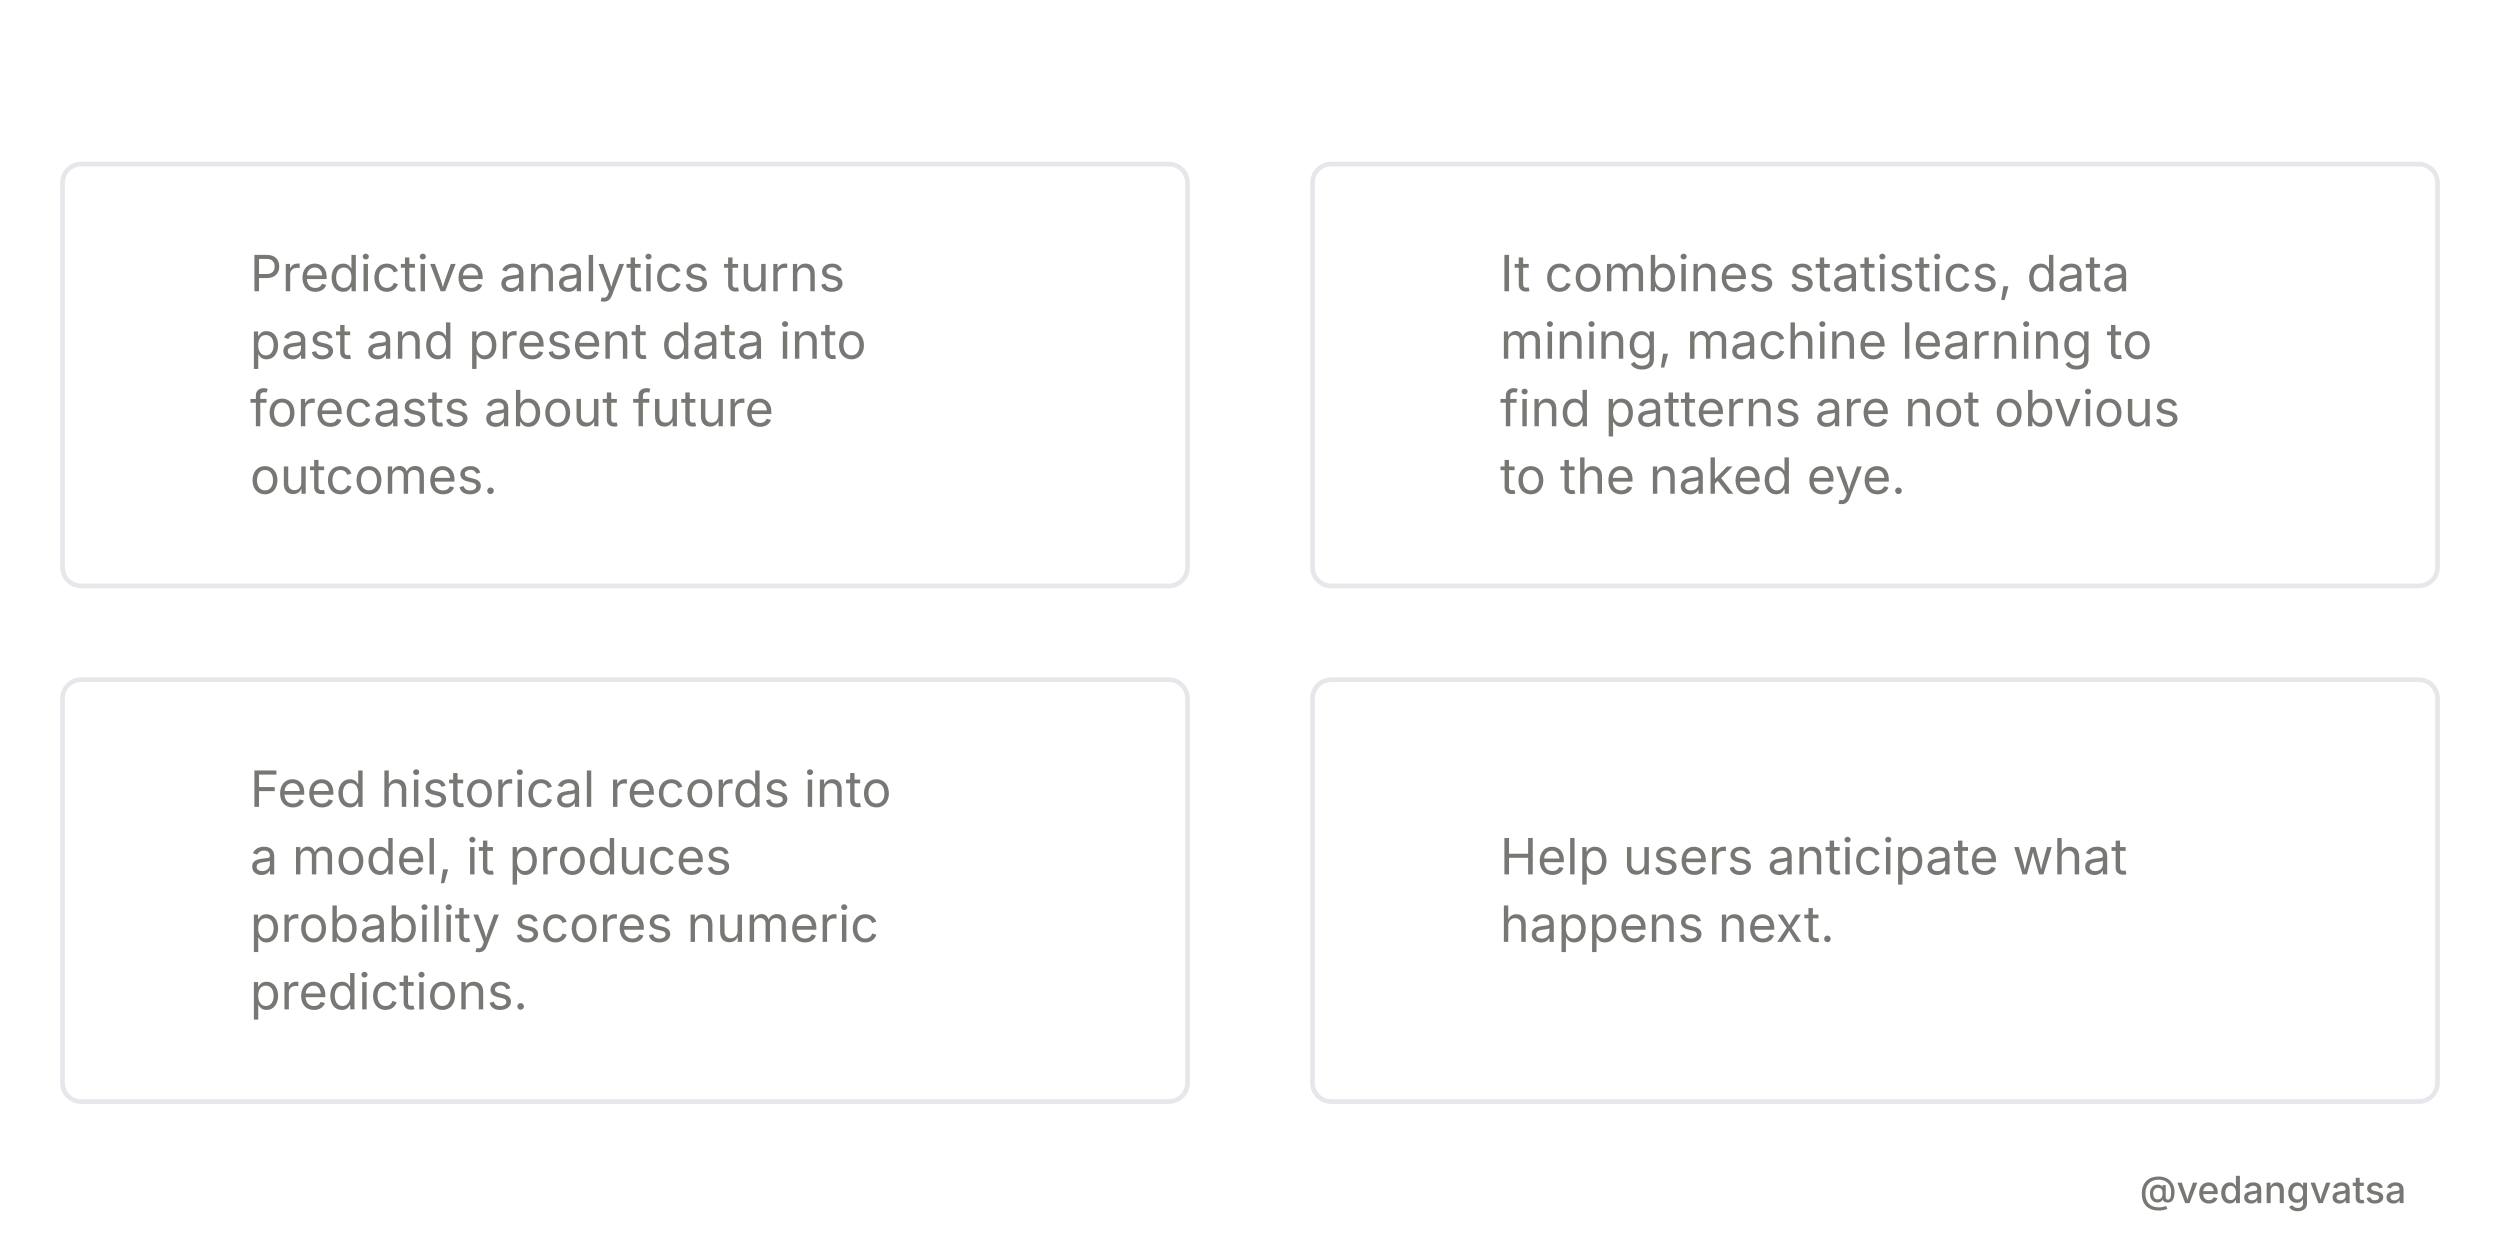
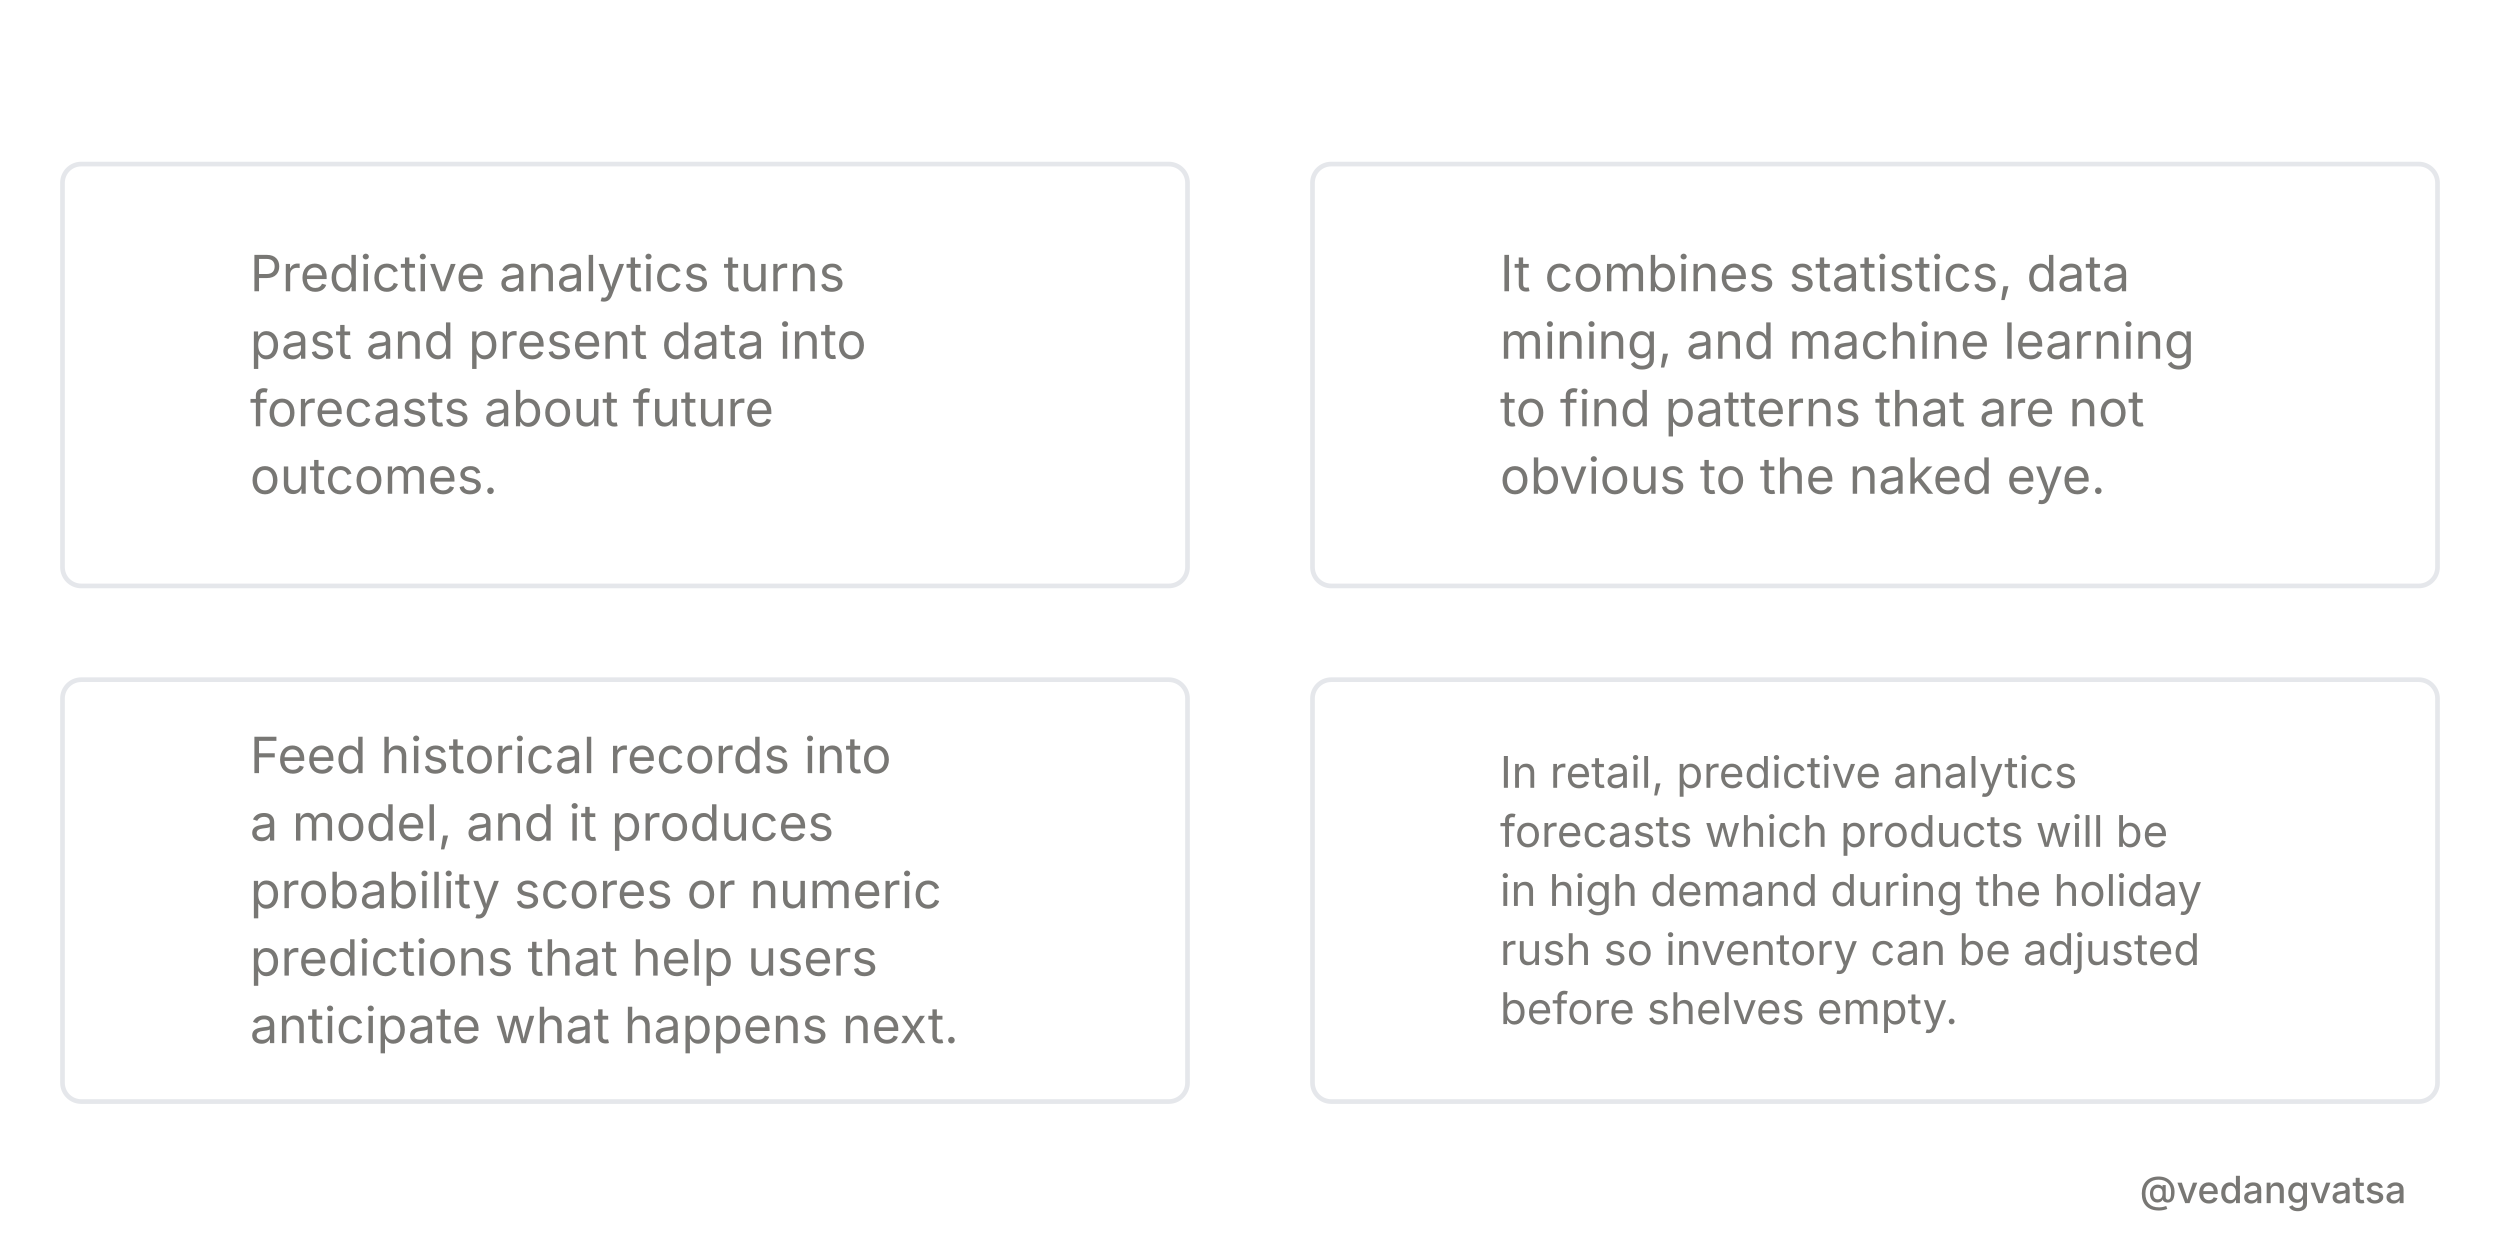
<svg xmlns="http://www.w3.org/2000/svg" viewBox="0 0 800 400" width="800" height="400" style="background-color:#ffffff">
  <defs>
    <marker id="arrow" markerWidth="6" markerHeight="6" refX="5" refY="3" orient="auto">
      <path d="M 0 0 L 6 3 L 0 6 z" fill="#9333ea" />
    </marker>
  </defs>
  <rect width="800" height="400" fill="#ffffff" />
  <g>
    <circle cx="45" cy="120" r="20" fill="#ffffff" stroke="#9333ea" stroke-width="1.5" />
    <text x="45" y="125" font-family="'Inter',sans-serif" font-weight="500" font-size="16" fill="#9333ea" text-anchor="middle">1</text>
    <rect x="20" y="52.5" width="360" height="135" rx="6" fill="#ffffff" stroke="#e5e7eb" stroke-width="1.5" />
    <text x="80" y="93.2" font-family="'Inter',sans-serif" font-weight="400" font-size="16" fill="#787774" text-anchor="start">Predictive analytics turns</text>
    <text x="80" y="114.8" font-family="'Inter',sans-serif" font-weight="400" font-size="16" fill="#787774" text-anchor="start">past and present data into</text>
    <text x="80" y="136.4" font-family="'Inter',sans-serif" font-weight="400" font-size="16" fill="#787774" text-anchor="start">forecasts about future</text>
    <text x="80" y="158" font-family="'Inter',sans-serif" font-weight="400" font-size="16" fill="#787774" text-anchor="start">outcomes.</text>
    <circle cx="445" cy="120" r="20" fill="#ffffff" stroke="#9333ea" stroke-width="1.5" />
    <text x="445" y="125" font-family="'Inter',sans-serif" font-weight="500" font-size="16" fill="#9333ea" text-anchor="middle">2</text>
    <rect x="420" y="52.5" width="360" height="135" rx="6" fill="#ffffff" stroke="#e5e7eb" stroke-width="1.5" />
    <text x="480" y="93.2" font-family="'Inter',sans-serif" font-weight="400" font-size="16" fill="#787774" text-anchor="start">It combines statistics, data</text>
-     <text x="480" y="114.8" font-family="'Inter',sans-serif" font-weight="400" font-size="16" fill="#787774" text-anchor="start">mining, machine learning to</text>
-     <text x="480" y="136.4" font-family="'Inter',sans-serif" font-weight="400" font-size="16" fill="#787774" text-anchor="start">find patterns are not obvious</text>
-     <text x="480" y="158" font-family="'Inter',sans-serif" font-weight="400" font-size="16" fill="#787774" text-anchor="start">to the naked eye.</text>
+     <text x="480" y="114.8" font-family="'Inter',sans-serif" font-weight="400" font-size="16" fill="#787774" text-anchor="start">mining, and machine learning</text>
+     <text x="480" y="136.4" font-family="'Inter',sans-serif" font-weight="400" font-size="16" fill="#787774" text-anchor="start">to find patterns that are not</text>
+     <text x="480" y="158" font-family="'Inter',sans-serif" font-weight="400" font-size="16" fill="#787774" text-anchor="start">obvious to the naked eye.</text>
    <circle cx="45" cy="285" r="20" fill="#ffffff" stroke="#9333ea" stroke-width="1.5" />
    <text x="45" y="290" font-family="'Inter',sans-serif" font-weight="500" font-size="16" fill="#9333ea" text-anchor="middle">3</text>
    <rect x="20" y="217.5" width="360" height="135" rx="6" fill="#ffffff" stroke="#e5e7eb" stroke-width="1.5" />
-     <text x="80" y="258.2" font-family="'Inter',sans-serif" font-weight="400" font-size="16" fill="#787774" text-anchor="start">Feed historical records into</text>
-     <text x="80" y="279.8" font-family="'Inter',sans-serif" font-weight="400" font-size="16" fill="#787774" text-anchor="start">a model, it produces</text>
-     <text x="80" y="301.4" font-family="'Inter',sans-serif" font-weight="400" font-size="16" fill="#787774" text-anchor="start">probability scores numeric</text>
-     <text x="80" y="323" font-family="'Inter',sans-serif" font-weight="400" font-size="16" fill="#787774" text-anchor="start">predictions.</text>
+     <text x="80" y="247.4" font-family="'Inter',sans-serif" font-weight="400" font-size="16" fill="#787774" text-anchor="start">Feed historical records into</text>
+     <text x="80" y="269" font-family="'Inter',sans-serif" font-weight="400" font-size="16" fill="#787774" text-anchor="start">a model, and it produces</text>
+     <text x="80" y="290.6" font-family="'Inter',sans-serif" font-weight="400" font-size="16" fill="#787774" text-anchor="start">probability scores or numeric</text>
+     <text x="80" y="312.2" font-family="'Inter',sans-serif" font-weight="400" font-size="16" fill="#787774" text-anchor="start">predictions that help users</text>
+     <text x="80" y="333.8" font-family="'Inter',sans-serif" font-weight="400" font-size="16" fill="#787774" text-anchor="start">anticipate what happens next.</text>
    <circle cx="445" cy="285" r="20" fill="#ffffff" stroke="#9333ea" stroke-width="1.5" />
    <text x="445" y="290" font-family="'Inter',sans-serif" font-weight="500" font-size="16" fill="#9333ea" text-anchor="middle">4</text>
    <rect x="420" y="217.5" width="360" height="135" rx="6" fill="#ffffff" stroke="#e5e7eb" stroke-width="1.5" />
-     <text x="480" y="279.8" font-family="'Inter',sans-serif" font-weight="400" font-size="16" fill="#787774" text-anchor="start">Help users anticipate what</text>
-     <text x="480" y="301.4" font-family="'Inter',sans-serif" font-weight="400" font-size="16" fill="#787774" text-anchor="start">happens next.</text>
+     <text x="480" y="252.1" font-family="'Inter',sans-serif" font-weight="400" font-size="14" fill="#787774" text-anchor="start">In retail, predictive analytics</text>
+     <text x="480" y="271" font-family="'Inter',sans-serif" font-weight="400" font-size="14" fill="#787774" text-anchor="start">forecasts which products will be</text>
+     <text x="480" y="289.9" font-family="'Inter',sans-serif" font-weight="400" font-size="14" fill="#787774" text-anchor="start">in high demand during the holiday</text>
+     <text x="480" y="308.8" font-family="'Inter',sans-serif" font-weight="400" font-size="14" fill="#787774" text-anchor="start">rush so inventory can be adjusted</text>
+     <text x="480" y="327.7" font-family="'Inter',sans-serif" font-weight="400" font-size="14" fill="#787774" text-anchor="start">before shelves empty.</text>
  </g>
  <rect x="0" y="360" width="800" height="40" fill="#ffffff" opacity="0.9" />
  <text x="770" y="385" font-family="'Inter',sans-serif" font-weight="500" font-size="12" fill="#787774" text-anchor="end">@vedangvatsa</text>
</svg>
